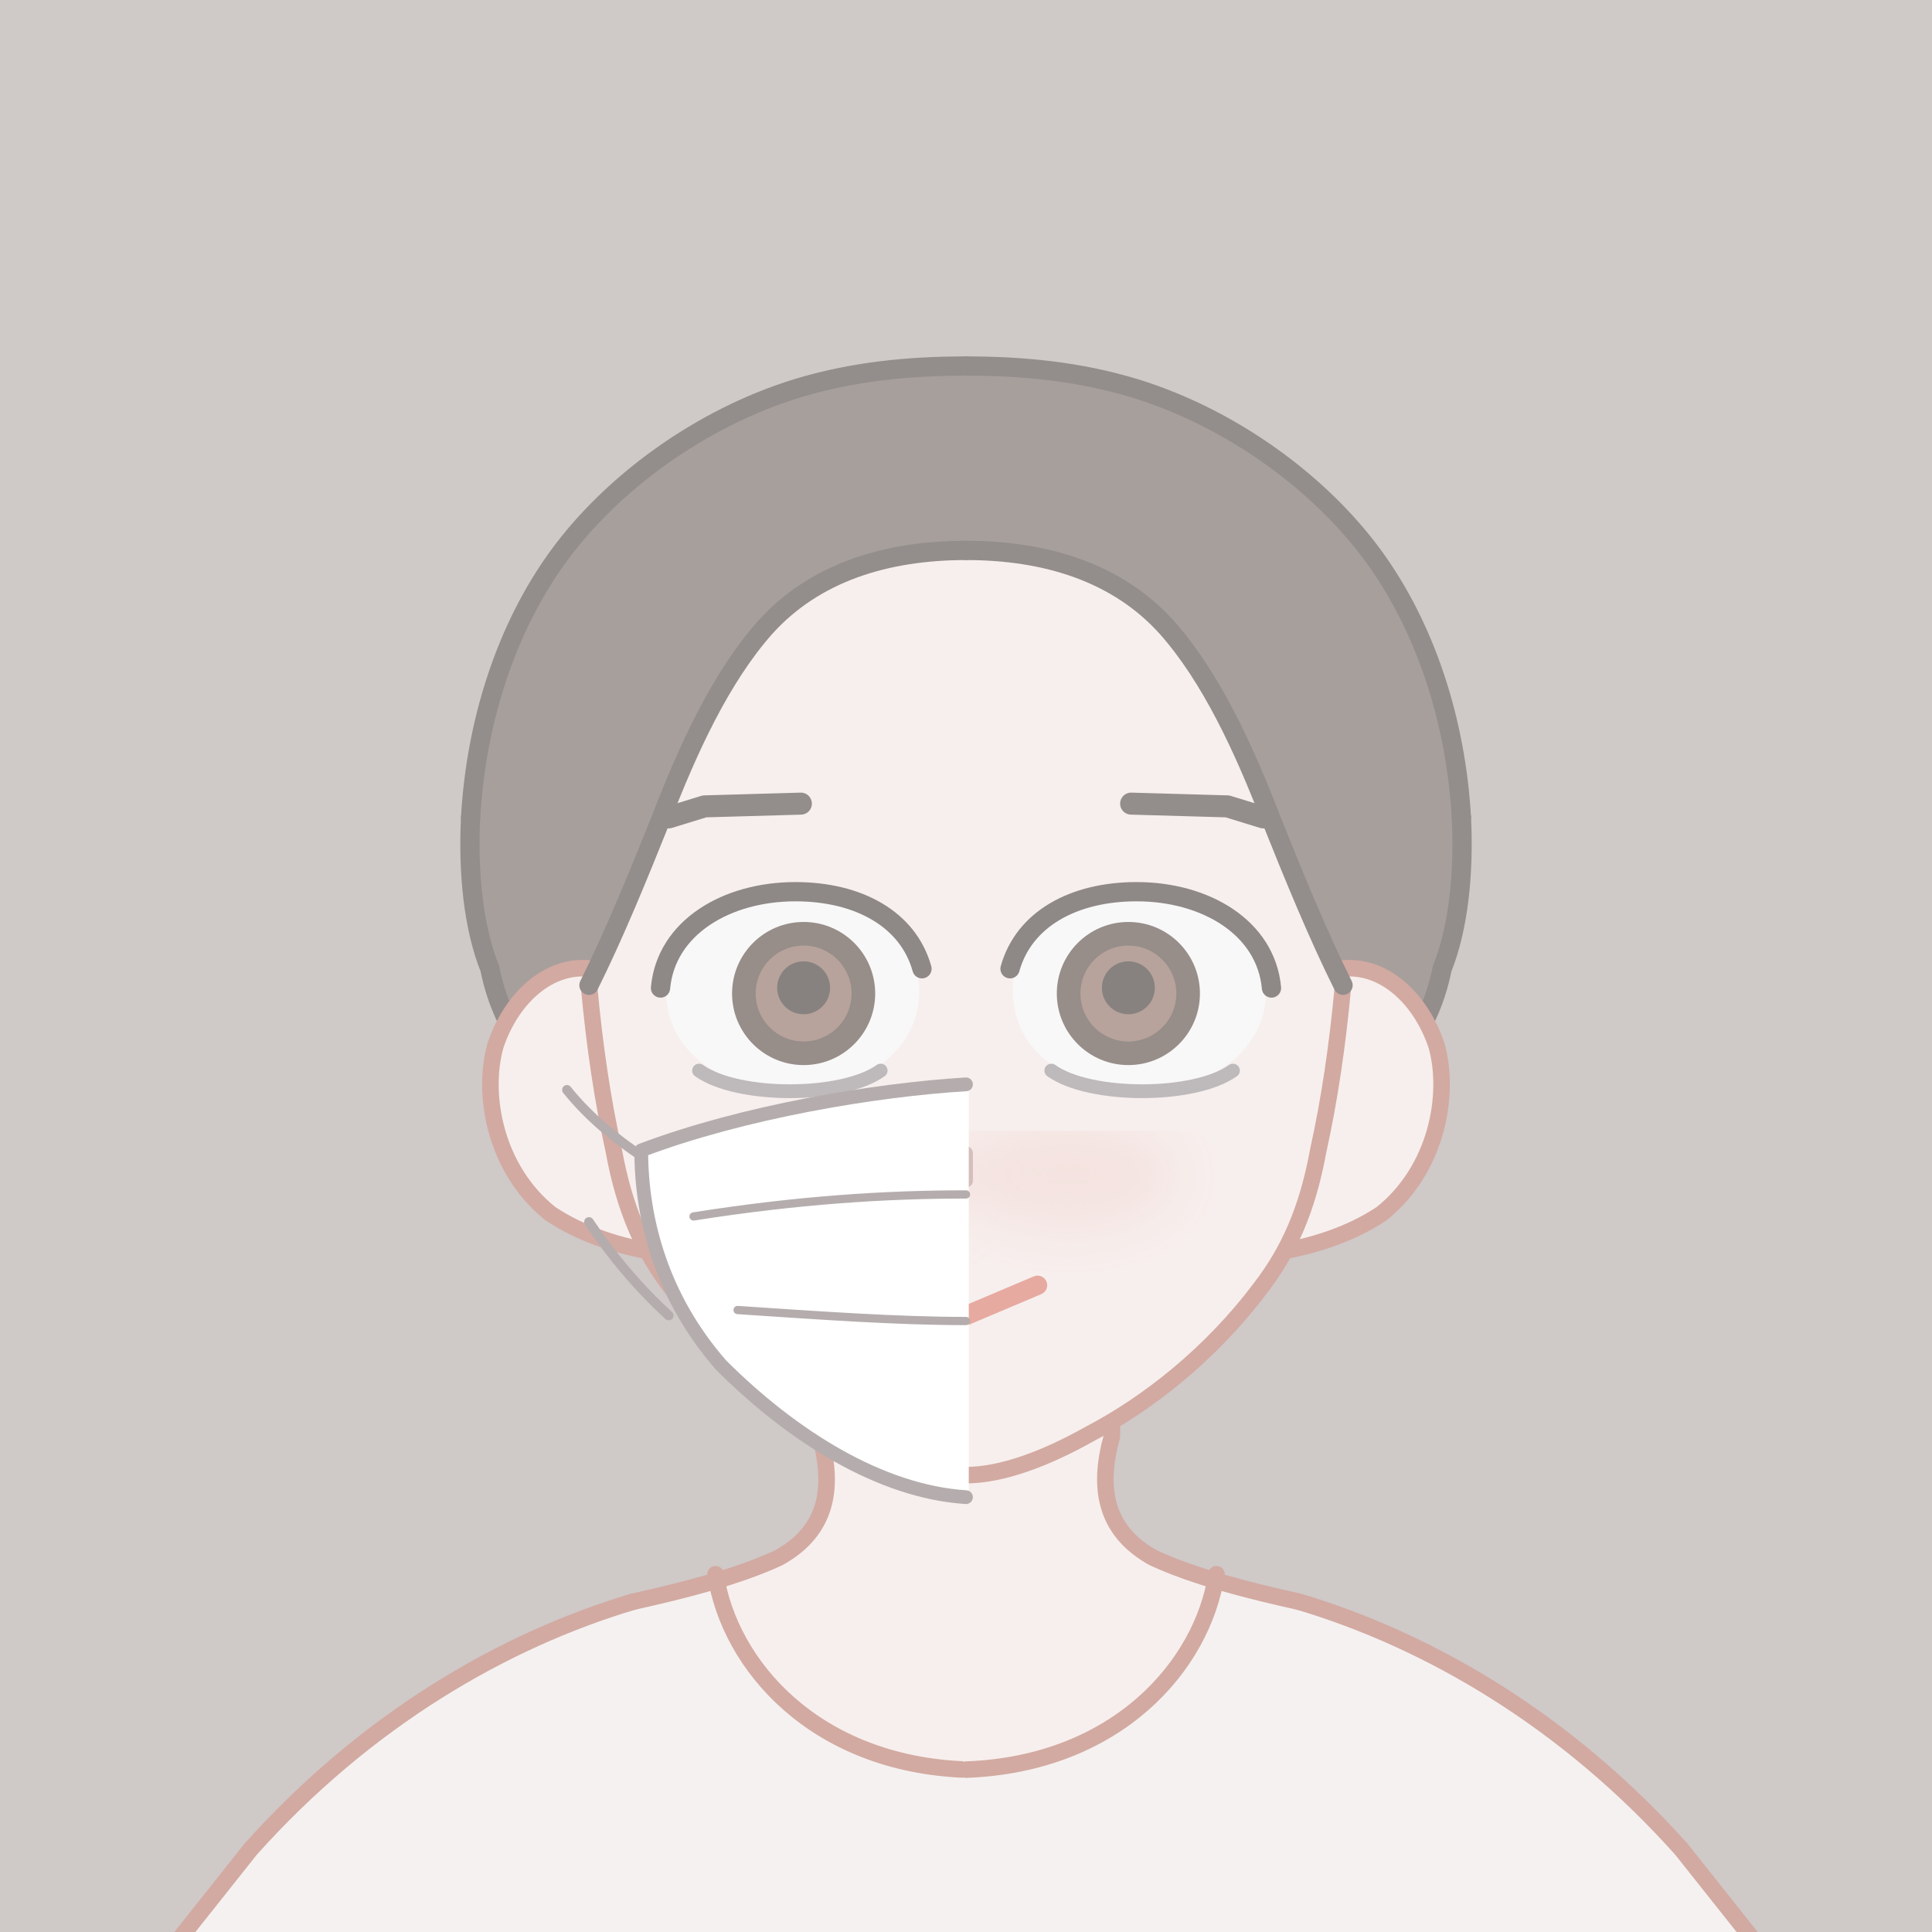
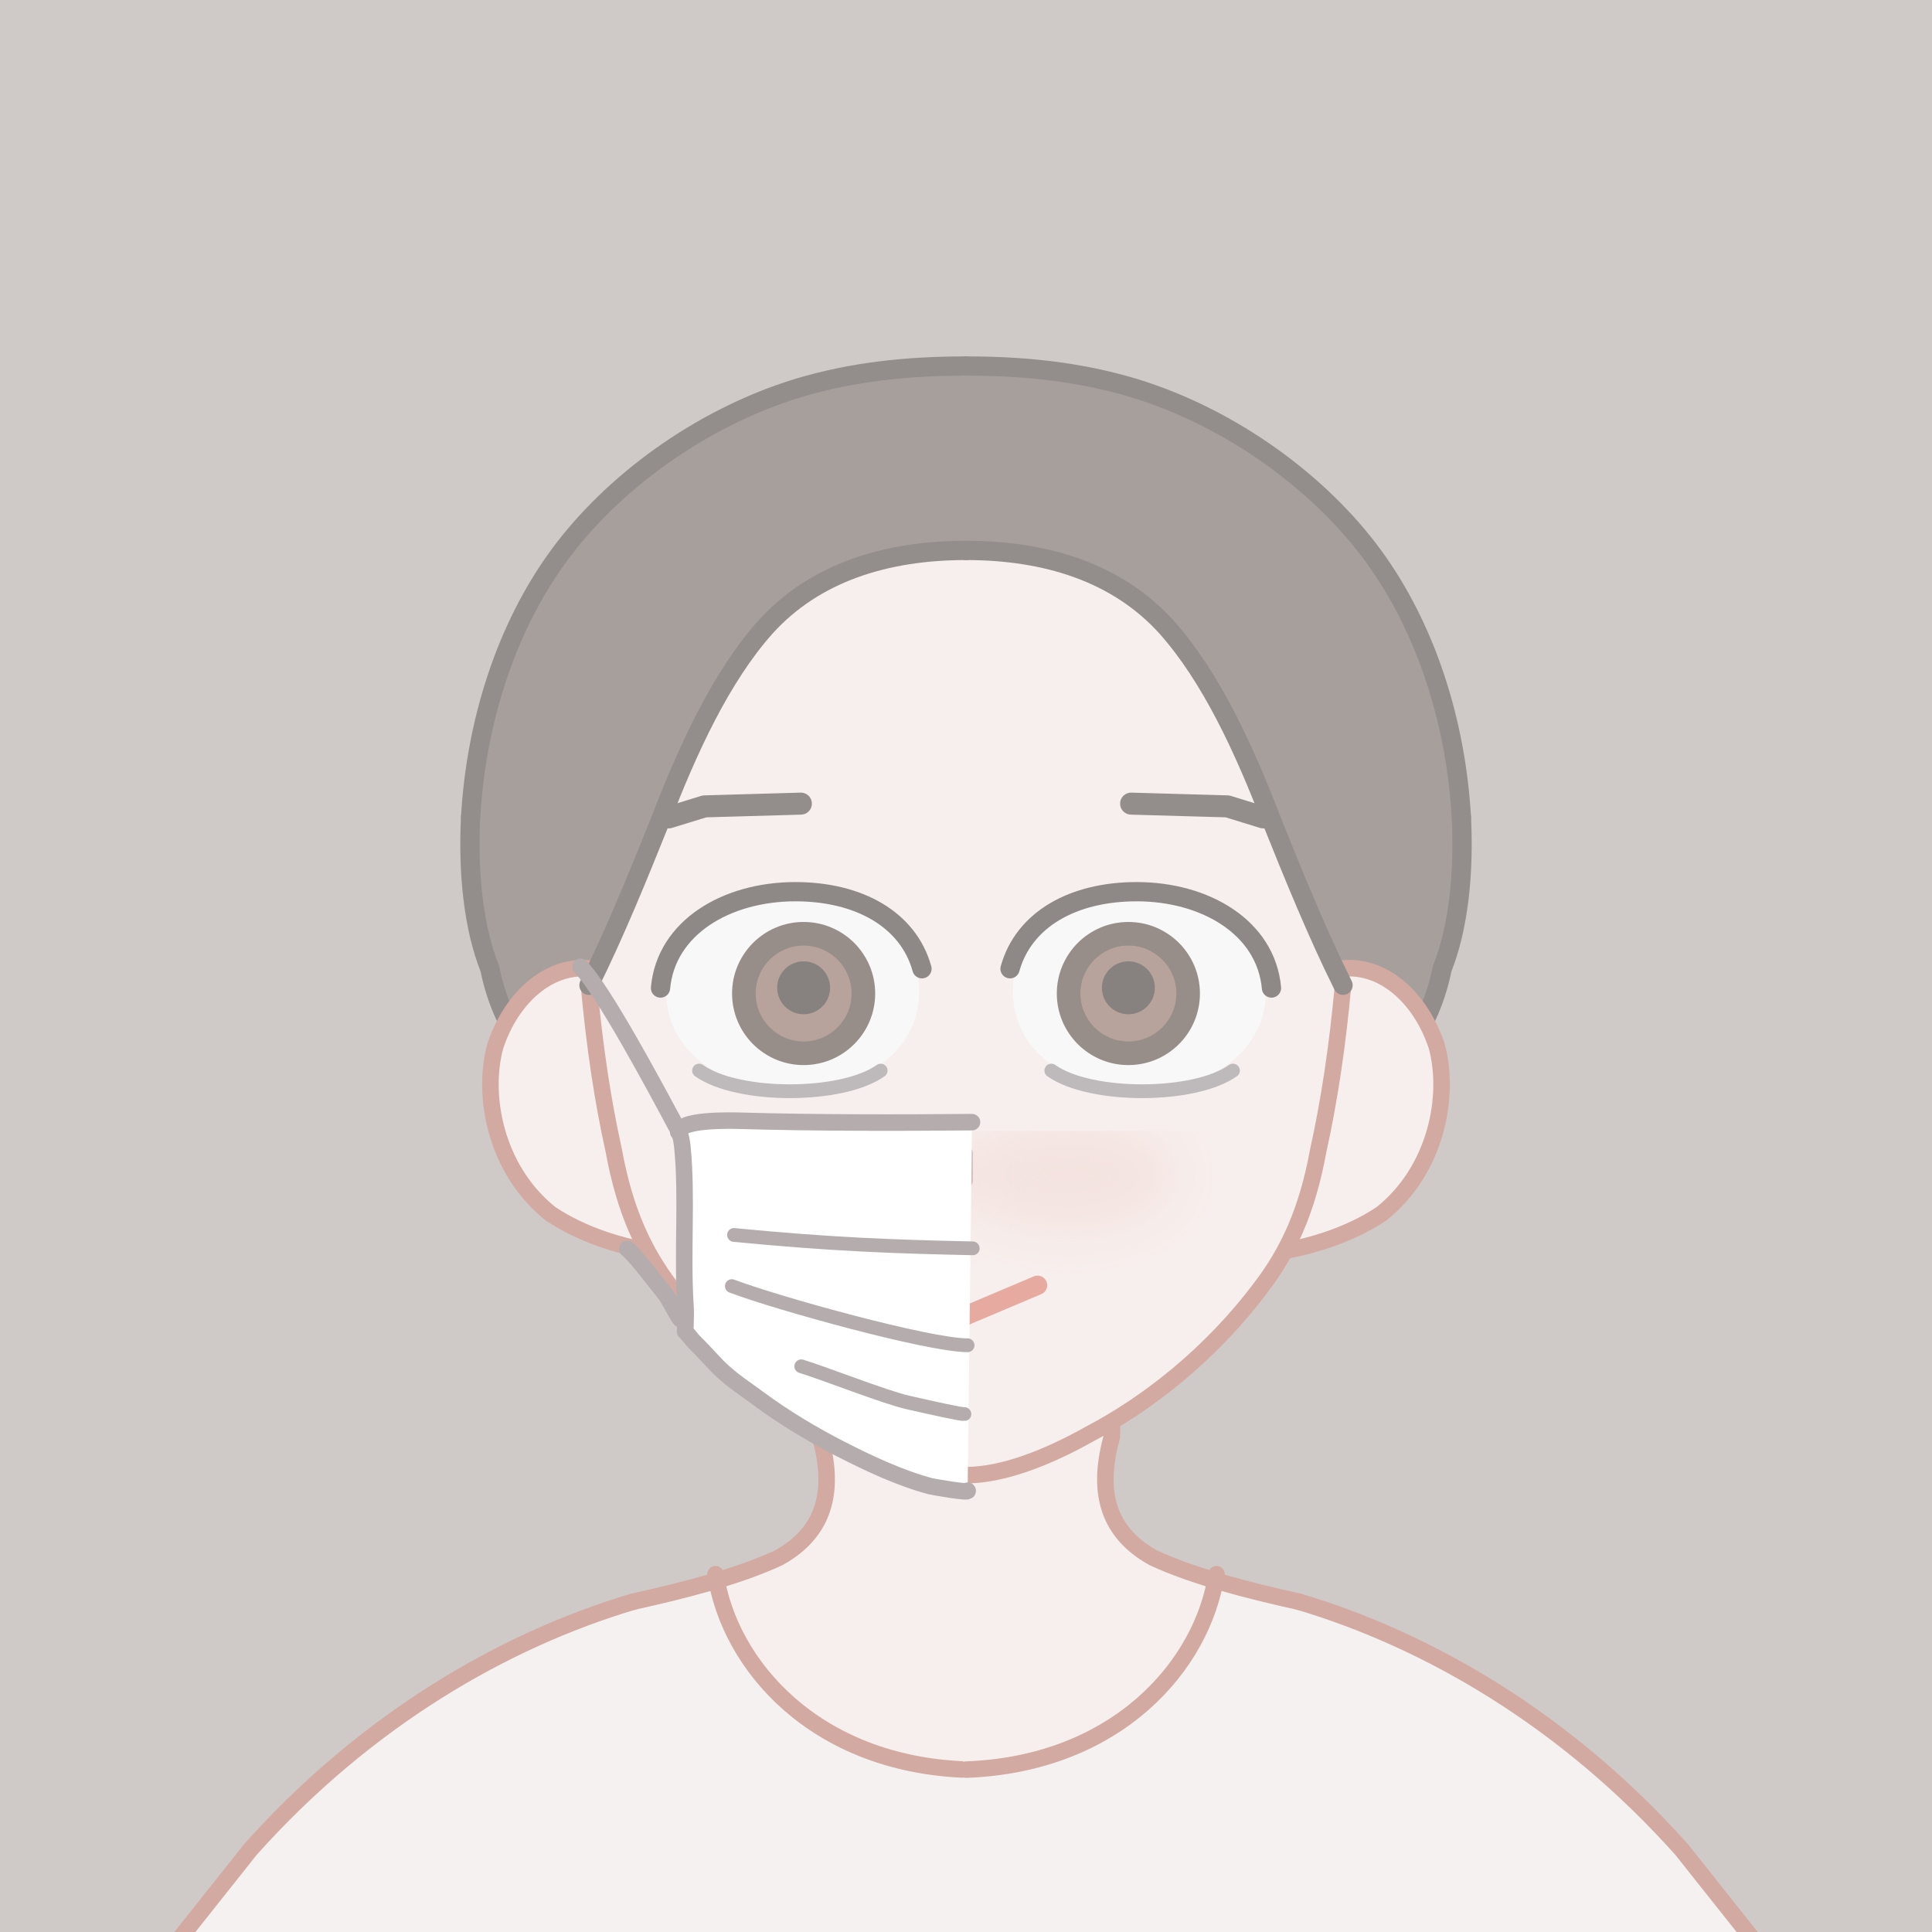
<svg xmlns="http://www.w3.org/2000/svg" width="702" height="702" viewBox="0 0 702 702">
  <defs>
-     <clipPath id="clip-path-5">
+     <clipPath id="clip-path-1">
      <path d="M242 410.88 L386 410.88 L386 514.17 L242 514.17 Z" />
    </clipPath>
    <filter id="filter-1" filterUnits="userSpaceOnUse" x="245" y="377" width="138" height="100" color-interpolation-filters="sRGB">
      <feGaussianBlur in="SourceGraphic" stdDeviation="9" color-interpolation-filters="linearRGB" />
    </filter>
-     <clipPath id="clip-path-6">
+     <clipPath id="clip-path-2">
      <path d="M460 410.88 L316 410.88 L316 514.17 L460 514.17 Z" />
    </clipPath>
    <filter id="filter-2" filterUnits="userSpaceOnUse" x="319" y="377" width="138" height="100" color-interpolation-filters="sRGB">
      <feGaussianBlur in="SourceGraphic" stdDeviation="9" color-interpolation-filters="linearRGB" />
    </filter>
-     <clipPath id="clip-path-7">
+     <clipPath id="clip-path-3">
      <path d="M242 370.99 C242 340.93 262 326 288 326 C314 326 334 340.93 334 370.99 C334 401.05 314 420.17 288 420.17 C262 420.17 242 401.05 242 370.99 Z" />
    </clipPath>
-     <clipPath id="clip-path-8">
+     <clipPath id="clip-path-4">
      <path d="M460 370.99 C460 340.93 440 326 414 326 C388 326 368 340.93 368 370.99 C368 401.05 388 420.17 414 420.17 C440 420.17 460 401.05 460 370.99 Z" />
    </clipPath>
  </defs>
  <g id="_ref">
    <g opacity="0.5">
      <rect x="0" y="0" width="702" height="702" fill="#ada19f" />
      <g data-layer="body">
        <g>
          <path d="M260 573 L230 582 C183 596 133 625 91 672 L60 712 L352 712 L352 643 C296 641 265 605 260 573 Z" fill="#f9f2f1" />
          <path d="M296 490 L298 522 C303 540 301 556 283 566 L260 573 C265 605 296 641 352 643 L352 490 Z" fill="#fdeeea" />
          <path d="M230 582 C183 596 133 625 91 672 L64 706" fill="none" stroke="#b46352" stroke-width="6" stroke-linecap="round" stroke-linejoin="round" />
          <path d="M296 500 C298 510 298 516 298 522 C303 540 301 556 283 566 C268 573 248 578 230 582" fill="none" stroke="#b46352" stroke-width="6" stroke-linecap="round" stroke-linejoin="round" />
          <path d="M260 572 C265 605 296 641 351 643" fill="none" stroke="#b46352" stroke-width="6" stroke-linecap="round" stroke-linejoin="round" />
        </g>
        <g>
          <path d="M442 573 L472 582 C519 596 569 625 611 672 L642 712 L350 712 L350 643 C406 641 437 605 442 573 Z" fill="#f9f2f1" />
          <path d="M406 490 L404 522 C399 540 401 556 419 566 L442 573 C437 605 406 641 350 643 L350 490 Z" fill="#fdeeea" />
          <path d="M472 582 C519 596 569 625 611 672 L638 706" fill="none" stroke="#b46352" stroke-width="6" stroke-linecap="round" stroke-linejoin="round" />
          <path d="M406 500 C404 510 404 516 404 522 C399 540 401 556 419 566 C434 573 454 578 472 582" fill="none" stroke="#b46352" stroke-width="6" stroke-linecap="round" stroke-linejoin="round" />
          <path d="M442 572 C437 605 406 641 351 643" fill="none" stroke="#b46352" stroke-width="6" stroke-linecap="round" stroke-linejoin="round" />
        </g>
      </g>
      <g data-layer="hairBase">
        <g>
          <path d="M352 133 L351 133 C330 133 310 135 290 141 C254 152 222 176 203 202 C184 228 173 262 171 297 C170 317 172 337 178 352 C180 362 184 372 190 380 L198 386 L352 386 Z" fill="#5d4e48" />
          <path d="M351 133 C330 133 310 135 290 141 C254 152 222 176 203 202 C184 228 173 262 171 297" fill="none" stroke="#352a27" stroke-width="7" stroke-linecap="round" stroke-linejoin="round" />
          <path d="M171 297 C170 317 172 337 178 352 C180 362 184 372 190 380" fill="none" stroke="#352a27" stroke-width="7" stroke-linecap="round" stroke-linejoin="round" />
        </g>
        <g>
          <path d="M350 133 L351 133 C372 133 392 135 412 141 C448 152 480 176 499 202 C518 228 529 262 531 297 C532 317 530 337 524 352 C522 362 518 372 512 380 L504 386 L350 386 Z" fill="#5d4e48" />
          <path d="M351 133 C372 133 392 135 412 141 C448 152 480 176 499 202 C518 228 529 262 531 297" fill="none" stroke="#352a27" stroke-width="7" stroke-linecap="round" stroke-linejoin="round" />
          <path d="M531 297 C532 317 530 337 524 352 C522 362 518 372 512 380" fill="none" stroke="#352a27" stroke-width="7" stroke-linecap="round" stroke-linejoin="round" />
        </g>
      </g>
      <g data-layer="ear">
        <g>
          <path d="M215 352 C200 350 186 362 180 380 C175 398 180 425 200 441 C212 449 226 453 238 455 L225 380 Z" fill="#fdeeea" />
          <path d="M215 352 C200 350 186 362 180 380 C175 398 180 425 200 441 C212 449 226 453 238 455" fill="none" stroke="#b46352" stroke-width="6" stroke-linecap="round" stroke-linejoin="round" />
        </g>
        <g>
          <path d="M487 352 C502 350 516 362 522 380 C527 398 522 425 502 441 C490 449 476 453 464 455 L477 380 Z" fill="#fdeeea" />
          <path d="M487 352 C502 350 516 362 522 380 C527 398 522 425 502 441 C490 449 476 453 464 455" fill="none" stroke="#b46352" stroke-width="6" stroke-linecap="round" stroke-linejoin="round" />
        </g>
      </g>
      <g data-layer="face">
        <g>
          <path d="M352 200 L351 200 C322 200 296 208 278 228 C262 246 250 272 240 298 C232 318 223 340 214 358 C216 380 219 400 223 418 C227 440 234 455 244 468 C262 492 285 510 306 521 C322 530 338 536 351 536 L352 536 Z" fill="#fdeeea" />
          <path d="M214 358 C216 380 219 400 223 418 C227 440 234 455 244 468 C262 492 285 510 306 521 C322 530 338 536 351 536" fill="none" stroke="#b46352" stroke-width="6" stroke-linecap="round" stroke-linejoin="round" />
        </g>
        <g>
          <path d="M350 200 L351 200 C380 200 406 208 424 228 C440 246 452 272 462 298 C470 318 479 340 488 358 C486 380 483 400 479 418 C475 440 468 455 458 468 C440 492 417 510 396 521 C380 530 364 536 351 536 L350 536 Z" fill="#fdeeea" />
          <path d="M488 358 C486 380 483 400 479 418 C475 440 468 455 458 468 C440 492 417 510 396 521 C380 530 364 536 351 536" fill="none" stroke="#b46352" stroke-width="6" stroke-linecap="round" stroke-linejoin="round" />
        </g>
      </g>
      <g data-layer="makeup">
-         <g clip-path="url(#clip-path-5)">
+         <g clip-path="url(#clip-path-1)">
          <g filter="url(#filter-1)">
            <ellipse cx="314" cy="427" rx="40" ry="21" fill="#f3bfb8" opacity="0.5" />
          </g>
        </g>
-         <g clip-path="url(#clip-path-6)">
+         <g clip-path="url(#clip-path-2)">
          <g filter="url(#filter-2)">
            <ellipse cx="388" cy="427" rx="40" ry="21" fill="#f3bfb8" opacity="0.5" />
          </g>
        </g>
      </g>
      <g data-layer="mouth">
        <line x1="325" y1="467" x2="351" y2="478" fill="none" stroke="#dc6450" stroke-width="7" stroke-linecap="round" stroke-linejoin="round" />
        <line x1="377" y1="467" x2="351" y2="478" fill="none" stroke="#dc6450" stroke-width="7" stroke-linecap="round" stroke-linejoin="round" />
        <line x1="351" y1="419" x2="351" y2="429" fill="none" stroke="#b98a88" stroke-width="5" stroke-linecap="round" />
      </g>
      <g data-layer="eye">
        <path d="M242 360 C242 338 262 326 288 326 C314 326 334 338 334 360 C334 382 314 396 288 396 C262 396 242 382 242 360 Z" fill="#ffffff" />
-         <g clip-path="url(#clip-path-7)">
+         <g clip-path="url(#clip-path-3)">
          <g>
            <circle cx="292" cy="361" r="26" fill="#3e2a22" />
            <circle cx="292" cy="361" r="17.42" fill="#7e5647" />
            <circle cx="292" cy="358.92" r="9.62" fill="#1e1410" />
          </g>
        </g>
        <g>
          <path d="M254 389 C268 399 306 399 320 389" fill="none" stroke="#8b8284" stroke-width="5" stroke-linecap="round" />
          <path d="M240 359 C242 337 264 324 289 324 C312 324 330 334 335 352" fill="none" stroke="#2b201d" stroke-width="7" stroke-linecap="round" stroke-linejoin="round" />
        </g>
        <g>
          <path d="M460 360 C460 338 440 326 414 326 C388 326 368 338 368 360 C368 382 388 396 414 396 C440 396 460 382 460 360 Z" fill="#ffffff" />
-           <g clip-path="url(#clip-path-8)">
+           <g clip-path="url(#clip-path-4)">
            <g>
              <circle cx="410" cy="361" r="26" fill="#3e2a22" />
              <circle cx="410" cy="361" r="17.42" fill="#7e5647" />
              <circle cx="410" cy="358.92" r="9.62" fill="#1e1410" />
            </g>
          </g>
          <g>
            <path d="M448 389 C434 399 396 399 382 389" fill="none" stroke="#8b8284" stroke-width="5" stroke-linecap="round" />
            <path d="M462 359 C460 337 438 324 413 324 C390 324 372 334 367 352" fill="none" stroke="#2b201d" stroke-width="7" stroke-linecap="round" stroke-linejoin="round" />
          </g>
        </g>
      </g>
      <g data-layer="hairLine">
        <path d="M351 200 C322 200 296 208 278 228 C262 246 250 272 240 298 C232 318 223 340 214 358" fill="none" stroke="#352a27" stroke-width="7" stroke-linecap="round" stroke-linejoin="round" />
        <path d="M351 200 C380 200 406 208 424 228 C440 246 452 272 462 298 C470 318 479 340 488 358" fill="none" stroke="#352a27" stroke-width="7" stroke-linecap="round" stroke-linejoin="round" />
      </g>
      <g data-layer="brow">
        <polyline points="243,297 256,293 291,292" fill="none" stroke="#352a27" stroke-width="8" stroke-linecap="round" stroke-linejoin="round" />
        <polyline points="459,297 446,293 411,292" fill="none" stroke="#352a27" stroke-width="8" stroke-linecap="round" stroke-linejoin="round" />
      </g>
    </g>
  </g>
  <g id="half">
-     <path d="M351 394 C318 396 270 404 233 418 C233 444 241 472 262 496 C288 522 320 542 351 544 L352 544 L352 394 Z" fill="#ffffff" />
-     <path d="M351 394 C318 396 270 404 233 418 C233 444 241 472 262 496 C288 522 320 542 351 544" fill="none" stroke="#b5adad" stroke-width="5" stroke-linecap="round" stroke-linejoin="round" />
-     <path d="M233 420 C224 414 214 406 206 396 M243 478 C232 468 222 456 214 444" fill="none" stroke="#b5adad" stroke-width="3.5" stroke-linecap="round" stroke-linejoin="round" />
-     <path d="M252 442 C290 436 322 434 351 434 M268 476 C298 478 326 480 351 480" fill="none" stroke="#b5adad" stroke-width="3" stroke-linecap="round" stroke-linejoin="round" />
+     <path d="M353.184 407.741 C327.752 407.975 295.972 408.019 269.476 407.242 C265.811 407.135 245.33 406.566 246.998 411.887 C247.33 412.945 247.722 414.494 247.95 416.785 C249.769 435.079 247.781 455.391 249.098 475.069 C249.282 477.81 248.918 486.055 248.918 483.308 L248.918 483.808 C248.918 483.531 251.77 487.126 251.897 487.248 C253.944 489.225 257.929 493.492 258.553 494.183 C264.313 500.564 268.762 503.128 275.665 508.238 C284.835 515.027 295.117 521.215 305.419 526.487 C315.674 531.735 326.877 537.011 338.007 540.009 C338.724 540.203 352.418 542.642 351.585 541.642" fill="#ffffff" stroke="#b5adad" stroke-width="6" stroke-linecap="round" stroke-linejoin="round" />
+     <path d="M210.918 351.308 C219.135 359.525 238.372 395.604 245.233 408.416 C245.841 409.552 246.621 410.868 246.918 410.808 C246.377 410.7 246.31 410.767 246.418 411.308" fill="#ffffff" stroke="#b5adad" stroke-width="6" stroke-linecap="round" stroke-linejoin="round" />
+     <path d="M227.918 453.808 C230.376 455.447 239.132 467.051 241.577 470.045 C243.857 472.838 247.918 482.414 247.918 478.808 L247.918 479.308 L247.918 478.808" fill="#ffffff" stroke="#b5adad" stroke-width="6" stroke-linecap="round" stroke-linejoin="round" />
+     <path d="M266.697 448.728 C301.918 452.142 324.418 452.975 353.447 453.583" fill="#ffffff" stroke="#b5adad" stroke-width="5" stroke-linecap="round" stroke-linejoin="round" />
+     <path d="M265.918 467.308 C282.668 473.642 337.446 488.808 351.585 488.808" fill="#ffffff" stroke="#b5adad" stroke-width="5" stroke-linecap="round" stroke-linejoin="round" />
+     <path d="M291.138 496.444 C299.248 498.89 321.424 507.652 329.745 509.555 C340.112 511.925 349.662 513.998 350.418 513.808" fill="#ffffff" stroke="#b5adad" stroke-width="5" stroke-linecap="round" stroke-linejoin="round" />
  </g>
</svg>
